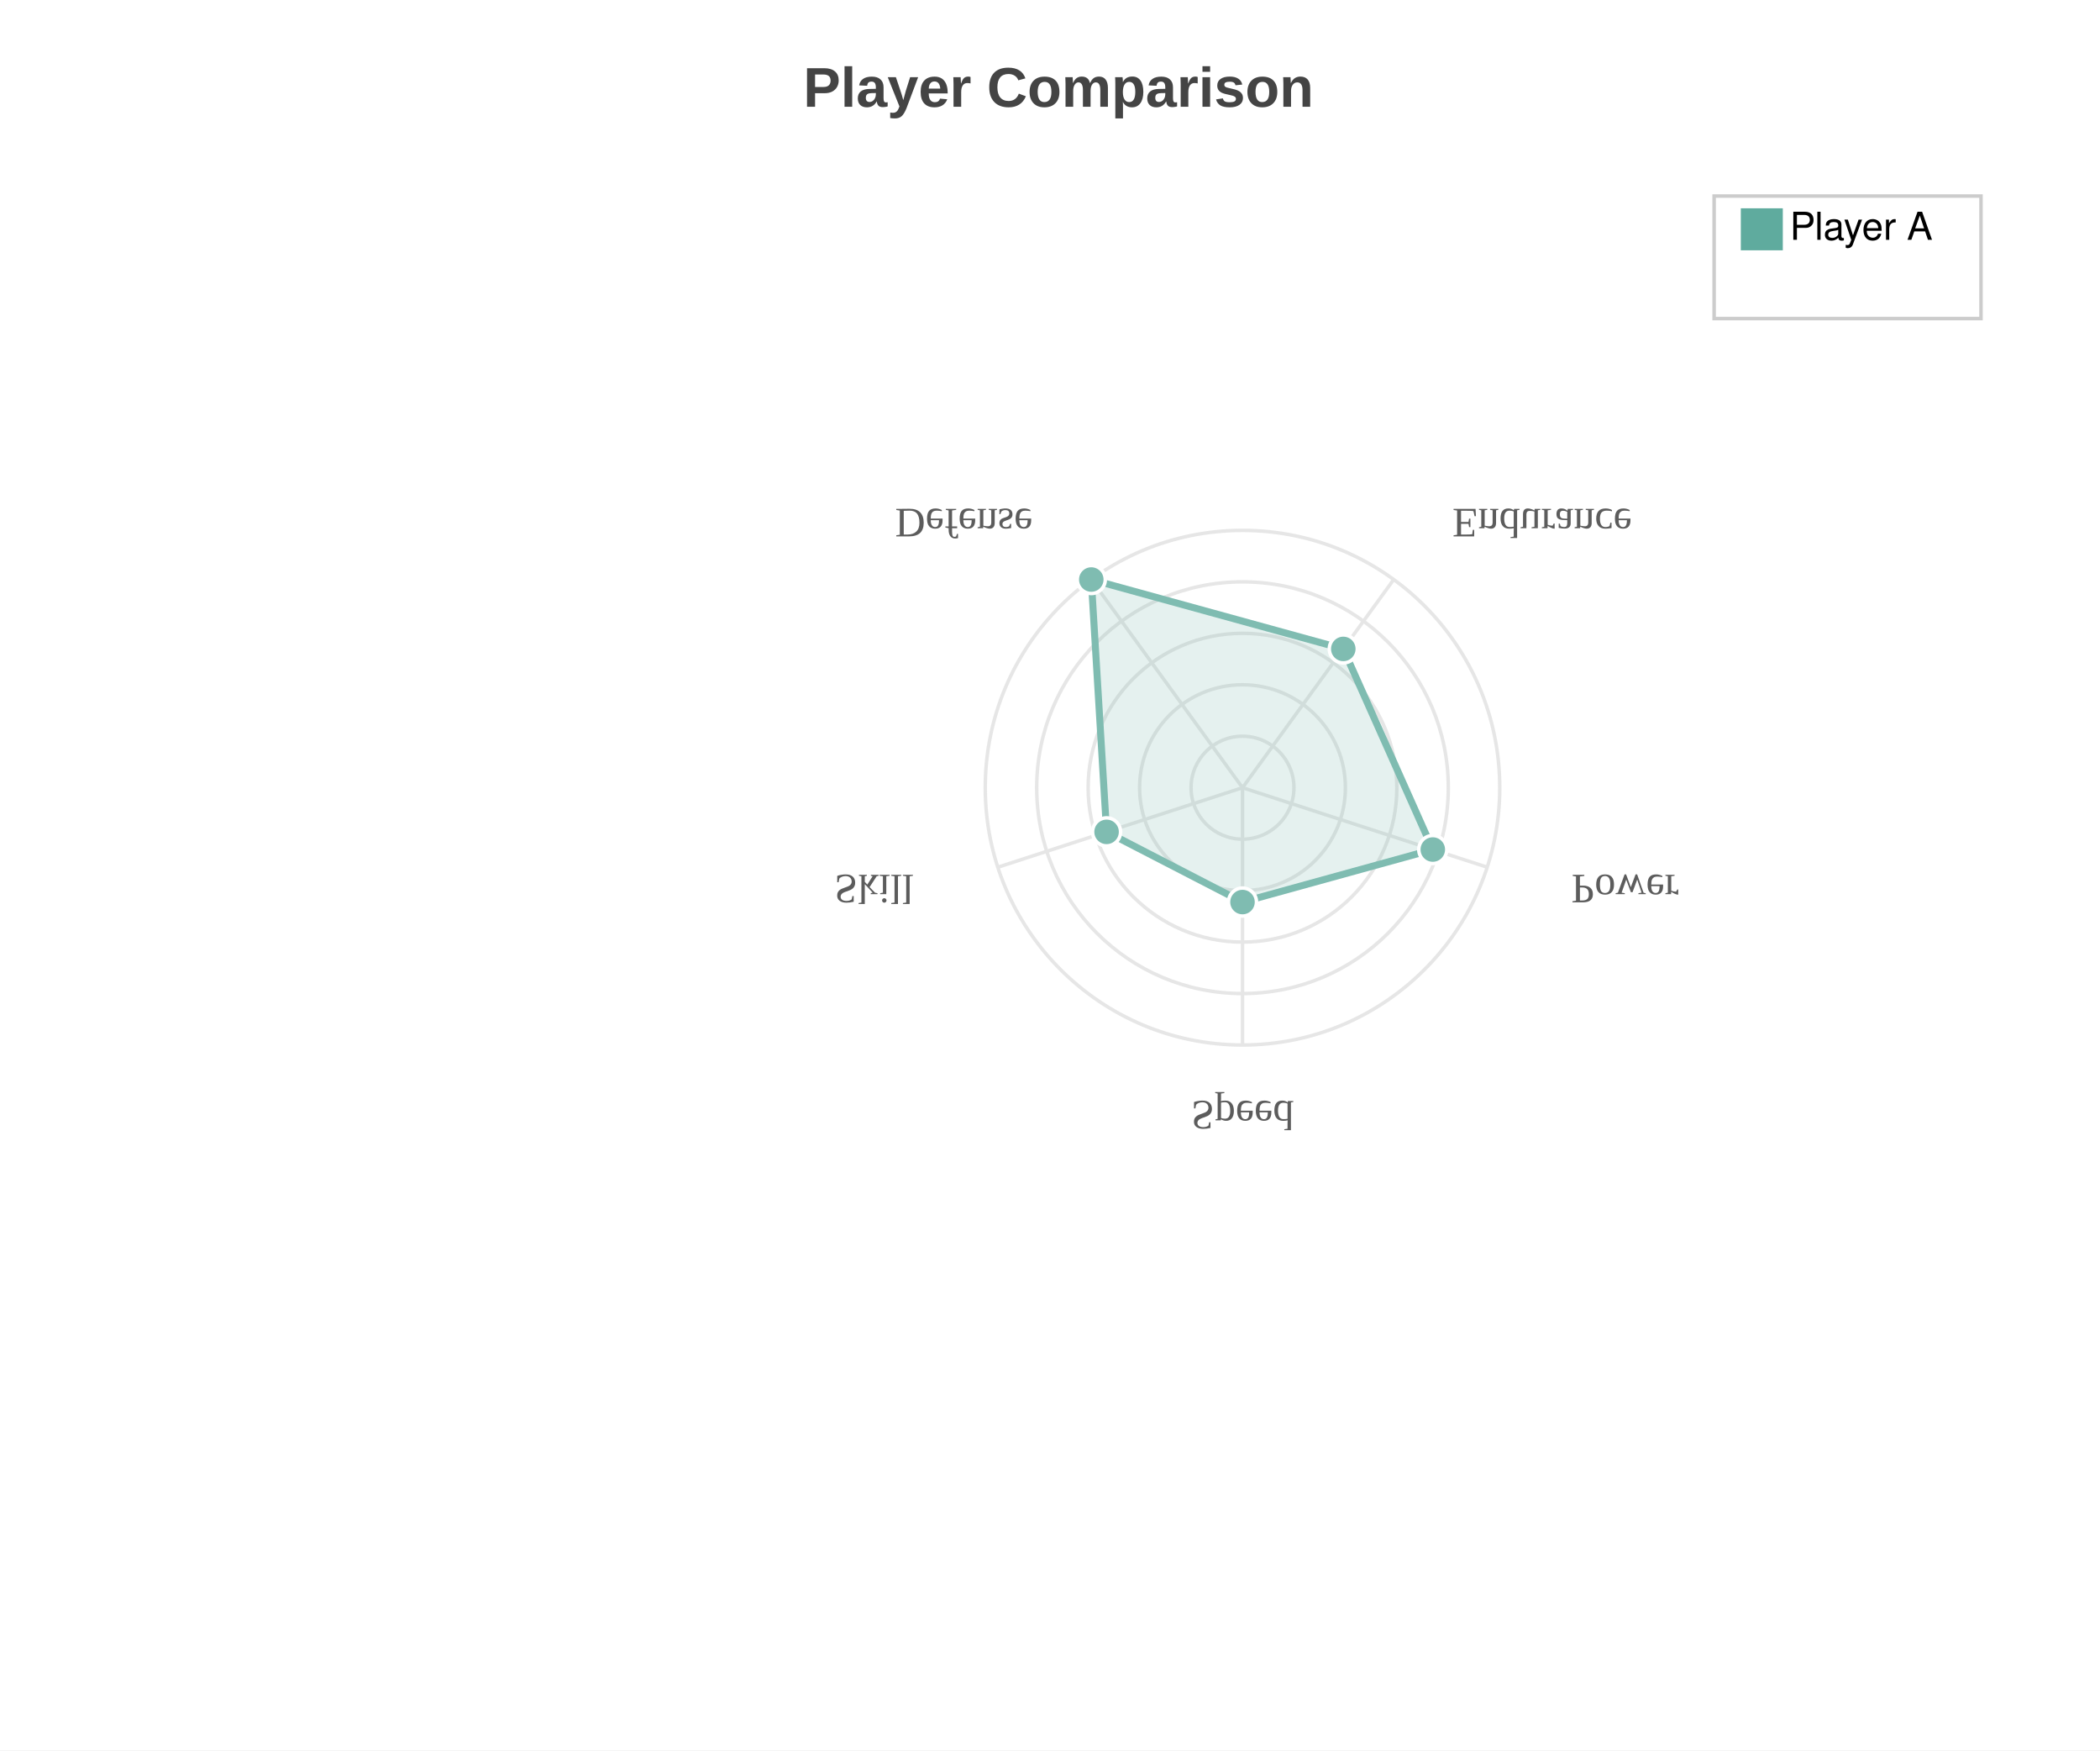
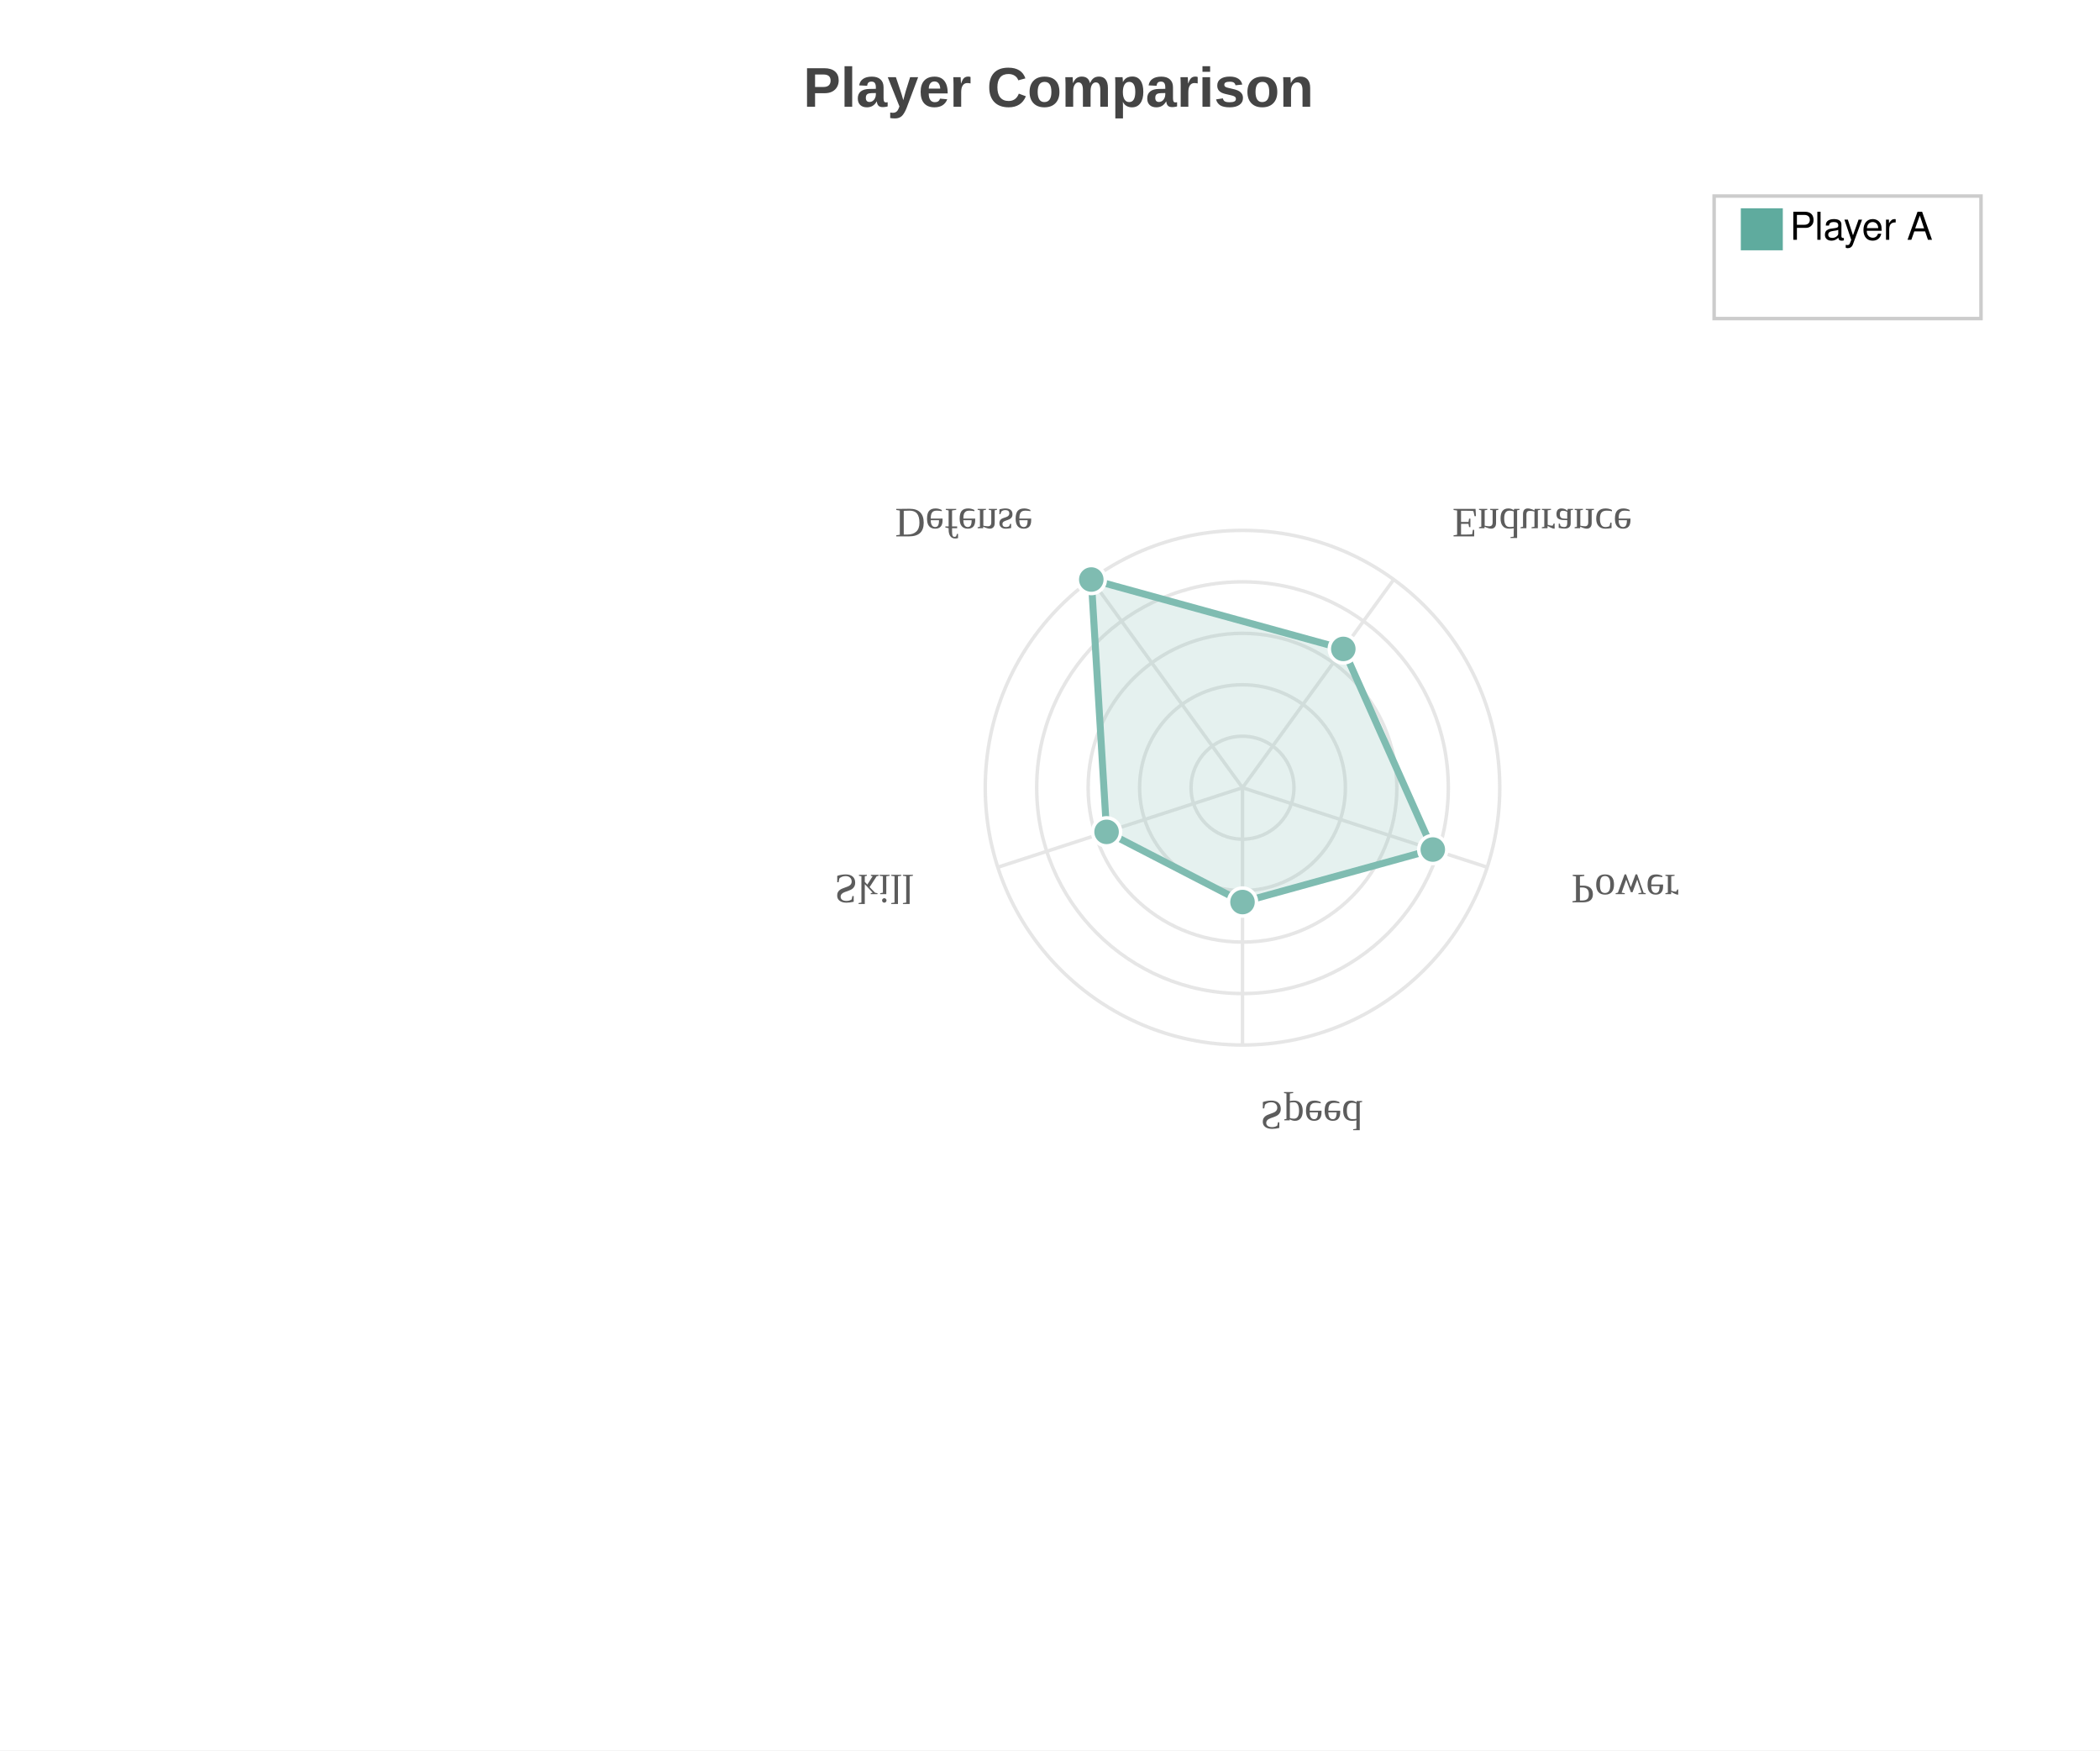
<svg xmlns="http://www.w3.org/2000/svg" width="600" height="500" viewBox="0 0 600 500">
  <path fill="white" d="M0 0 h600 v500 h-600 v-500Z" />
  <text transform="translate(-70.5, 18)" fill="#444444" font-family="Arial" font-weight="bold" font-size="16" x="300.0" y="12.5">Player Comparison</text>
  <g opacity="0.8" transform="translate(-30.0, -25.0) rotate(180, 300.0, 250.0) scale(-1, 1) translate(-515.0, 0)">
    <circle cx="300.0" cy="250.0" r="14.7" fill="none" stroke="#e0e0e0" stroke-width="1" />
    <circle cx="300.0" cy="250.0" r="29.4" fill="none" stroke="#e0e0e0" stroke-width="1" />
    <circle cx="300.0" cy="250.0" r="44.1" fill="none" stroke="#e0e0e0" stroke-width="1" />
    <circle cx="300.0" cy="250.0" r="58.8" fill="none" stroke="#e0e0e0" stroke-width="1" />
    <circle cx="300.0" cy="250.0" r="73.5" fill="none" stroke="#e0e0e0" stroke-width="1" />
    <path d="M300.0 250.0 L300.0 176.5" stroke="#e0e0e0" stroke-width="1" />
-     <text x="300.0" y="160.5" fill="#333" font-size="12" text-anchor="middle">Speed</text>
+     <text x="305.0" y="160.5" fill="#333" font-size="12" text-anchor="start">Speed</text>
    <path d="M300.0 250.0 L369.903 227.287" stroke="#e0e0e0" stroke-width="1" />
    <text x="393.924" y="225.107" fill="#333" font-size="12" text-anchor="start">Power</text>
    <path d="M300.0 250.0 L343.202 309.463" stroke="#e0e0e0" stroke-width="1" />
    <text x="359.958" y="329.643" fill="#333" font-size="12" text-anchor="start">Endurance</text>
    <path d="M300.0 250.0 L256.798 309.463" stroke="#e0e0e0" stroke-width="1" />
    <text x="240.042" y="329.643" fill="#333" font-size="12" text-anchor="end">Defense</text>
    <path d="M300.0 250.0 L230.097 227.287" stroke="#e0e0e0" stroke-width="1" />
    <text x="206.076" y="225.107" fill="#333" font-size="12" text-anchor="end">Skill</text>
    <path d="M300.0,217.333 354.369,232.335 328.801,289.642 256.798,309.463 261.165,237.382 Z" fill="#5fab9e" fill-opacity="0.2" stroke="#5fab9e" stroke-width="2" />
    <circle cx="300.0" cy="217.333" r="4" fill="#5fab9e" stroke="white" stroke-width="1" />
    <circle cx="354.369" cy="232.335" r="4" fill="#5fab9e" stroke="white" stroke-width="1" />
    <circle cx="328.801" cy="289.642" r="4" fill="#5fab9e" stroke="white" stroke-width="1" />
    <circle cx="256.798" cy="309.463" r="4" fill="#5fab9e" stroke="white" stroke-width="1" />
    <circle cx="261.165" cy="237.382" r="4" fill="#5fab9e" stroke="white" stroke-width="1" />
  </g>
  <g>
    <rect transform="translate(-7.625, -3.5)" x="497.375" y="59.5" width="76.25" height="35.0" fill="#ffffff" stroke="#CCCCCC" />
    <g transform="translate(0, 12)">
      <rect y="47.5" x="497.375" width="12" height="12" fill="#5fab9e" />
      <text y="56.5" x="511.375" font-size="11" font-family="Helvetica">Player A</text>
    </g>
  </g>
</svg>
